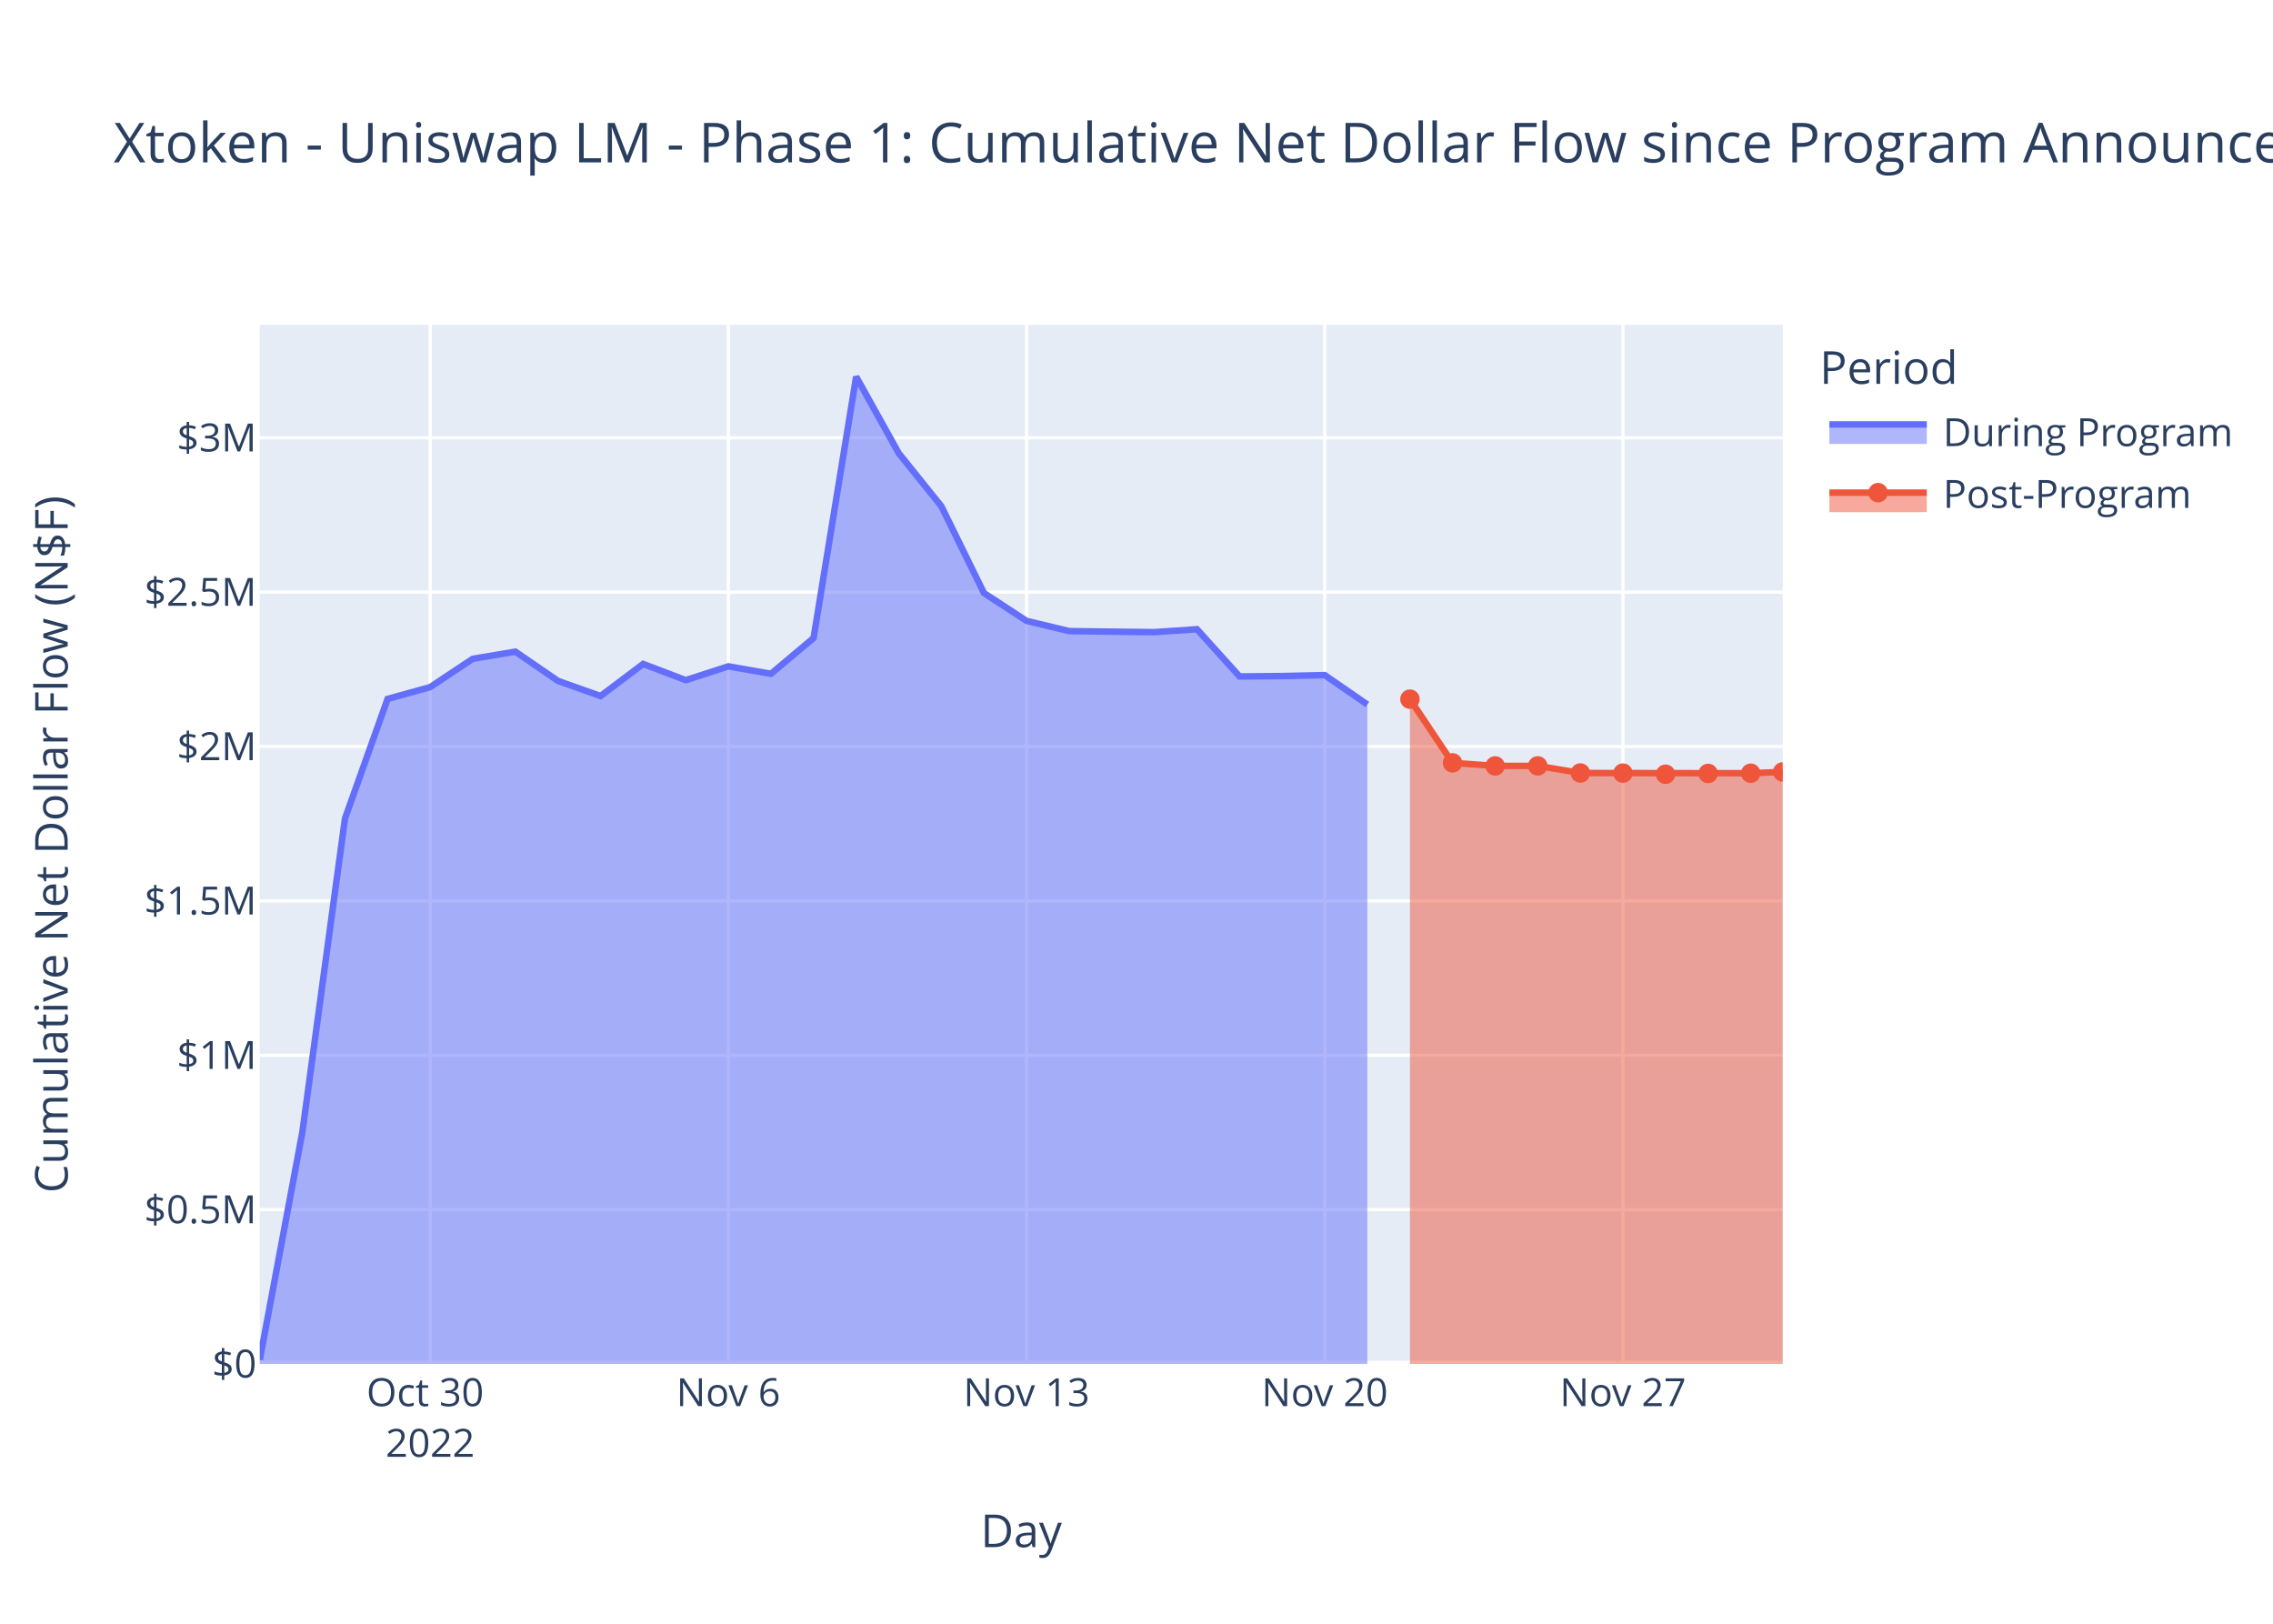
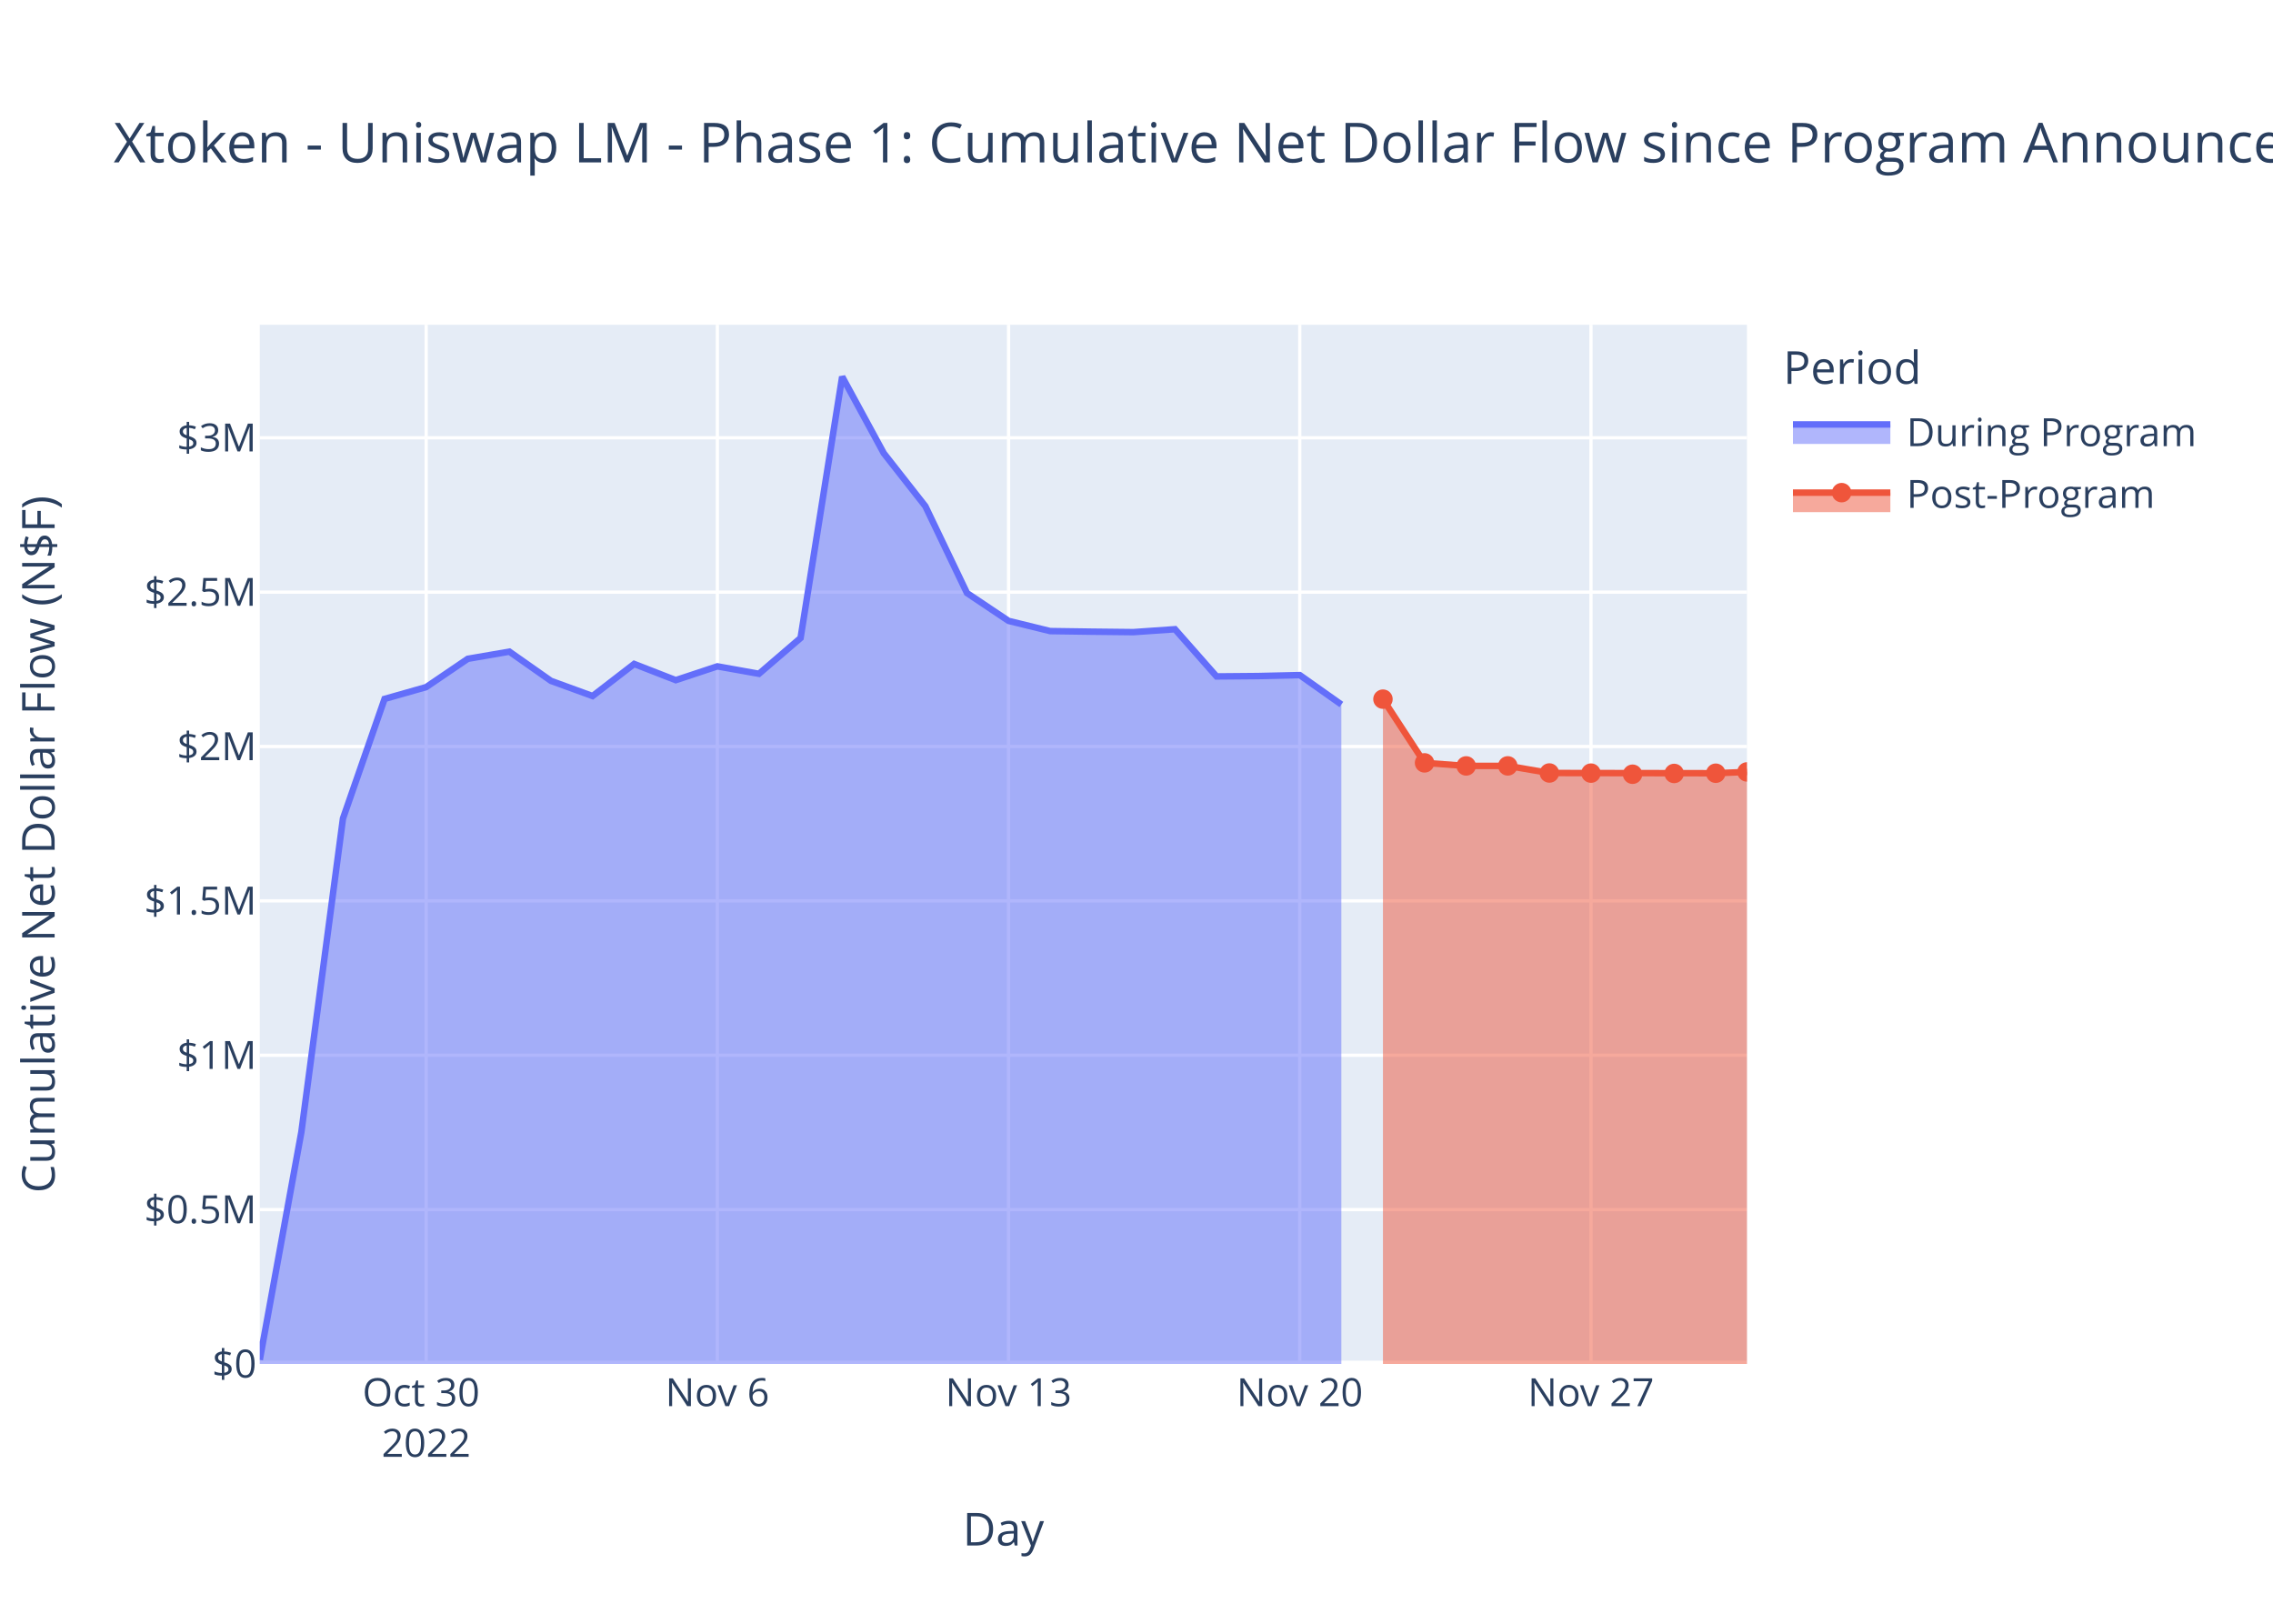
<svg xmlns="http://www.w3.org/2000/svg" class="main-svg" width="700" height="500" style="" viewBox="0 0 700 500">
  <rect x="0" y="0" width="700" height="500" style="fill: rgb(255, 255, 255); fill-opacity: 1;" />
-   <defs id="defs-ff8f9c">
+   <defs id="defs-e28ecd">
    <g class="clips">
-       <clipPath id="clipff8f9cxyplot" class="plotclip">
-         <rect width="469" height="320" />
-       </clipPath>
-       <clipPath class="axesclip" id="clipff8f9cx">
-         <rect x="80" y="0" width="469" height="500" />
-       </clipPath>
-       <clipPath class="axesclip" id="clipff8f9cy">
+       <clipPath id="clipe28ecdxyplot" class="plotclip">
+         <rect width="458" height="320" />
+       </clipPath>
+       <clipPath class="axesclip" id="clipe28ecdx">
+         <rect x="80" y="0" width="458" height="500" />
+       </clipPath>
+       <clipPath class="axesclip" id="clipe28ecdy">
        <rect x="0" y="100" width="700" height="320" />
      </clipPath>
-       <clipPath class="axesclip" id="clipff8f9cxy">
-         <rect x="80" y="100" width="469" height="320" />
+       <clipPath class="axesclip" id="clipe28ecdxy">
+         <rect x="80" y="100" width="458" height="320" />
      </clipPath>
    </g>
    <g class="gradients" />
    <g class="patterns" />
  </defs>
  <g class="bglayer">
-     <rect class="bg" x="80" y="100" width="469" height="320" style="fill: rgb(229, 236, 246); fill-opacity: 1; stroke-width: 0;" />
+     <rect class="bg" x="80" y="100" width="458" height="320" style="fill: rgb(229, 236, 246); fill-opacity: 1; stroke-width: 0;" />
  </g>
  <g class="layer-below">
    <g class="imagelayer" />
    <g class="shapelayer" />
  </g>
  <g class="cartesianlayer">
    <g class="subplot xy">
      <g class="layer-subplot">
        <g class="shapelayer" />
        <g class="imagelayer" />
      </g>
      <g class="minor-gridlayer">
        <g class="x" />
        <g class="y" />
      </g>
      <g class="gridlayer">
        <g class="x">
-           <path class="xgrid crisp" transform="translate(132.48,0)" d="M0,100v320" style="stroke: rgb(255, 255, 255); stroke-opacity: 1; stroke-width: 1px;" />
-           <path class="xgrid crisp" transform="translate(224.31,0)" d="M0,100v320" style="stroke: rgb(255, 255, 255); stroke-opacity: 1; stroke-width: 1px;" />
-           <path class="xgrid crisp" transform="translate(316.14,0)" d="M0,100v320" style="stroke: rgb(255, 255, 255); stroke-opacity: 1; stroke-width: 1px;" />
-           <path class="xgrid crisp" transform="translate(407.97,0)" d="M0,100v320" style="stroke: rgb(255, 255, 255); stroke-opacity: 1; stroke-width: 1px;" />
-           <path class="xgrid crisp" transform="translate(499.81,0)" d="M0,100v320" style="stroke: rgb(255, 255, 255); stroke-opacity: 1; stroke-width: 1px;" />
+           <path class="xgrid crisp" transform="translate(131.24,0)" d="M0,100v320" style="stroke: rgb(255, 255, 255); stroke-opacity: 1; stroke-width: 1px;" />
+           <path class="xgrid crisp" transform="translate(220.92,0)" d="M0,100v320" style="stroke: rgb(255, 255, 255); stroke-opacity: 1; stroke-width: 1px;" />
+           <path class="xgrid crisp" transform="translate(310.6,0)" d="M0,100v320" style="stroke: rgb(255, 255, 255); stroke-opacity: 1; stroke-width: 1px;" />
+           <path class="xgrid crisp" transform="translate(400.28,0)" d="M0,100v320" style="stroke: rgb(255, 255, 255); stroke-opacity: 1; stroke-width: 1px;" />
+           <path class="xgrid crisp" transform="translate(489.96,0)" d="M0,100v320" style="stroke: rgb(255, 255, 255); stroke-opacity: 1; stroke-width: 1px;" />
        </g>
        <g class="y">
-           <path class="ygrid crisp" transform="translate(0,372.47)" d="M80,0h469" style="stroke: rgb(255, 255, 255); stroke-opacity: 1; stroke-width: 1px;" />
-           <path class="ygrid crisp" transform="translate(0,324.94)" d="M80,0h469" style="stroke: rgb(255, 255, 255); stroke-opacity: 1; stroke-width: 1px;" />
-           <path class="ygrid crisp" transform="translate(0,277.4)" d="M80,0h469" style="stroke: rgb(255, 255, 255); stroke-opacity: 1; stroke-width: 1px;" />
-           <path class="ygrid crisp" transform="translate(0,229.87)" d="M80,0h469" style="stroke: rgb(255, 255, 255); stroke-opacity: 1; stroke-width: 1px;" />
-           <path class="ygrid crisp" transform="translate(0,182.34)" d="M80,0h469" style="stroke: rgb(255, 255, 255); stroke-opacity: 1; stroke-width: 1px;" />
-           <path class="ygrid crisp" transform="translate(0,134.81)" d="M80,0h469" style="stroke: rgb(255, 255, 255); stroke-opacity: 1; stroke-width: 1px;" />
+           <path class="ygrid crisp" transform="translate(0,372.47)" d="M80,0h458" style="stroke: rgb(255, 255, 255); stroke-opacity: 1; stroke-width: 1px;" />
+           <path class="ygrid crisp" transform="translate(0,324.94)" d="M80,0h458" style="stroke: rgb(255, 255, 255); stroke-opacity: 1; stroke-width: 1px;" />
+           <path class="ygrid crisp" transform="translate(0,277.4)" d="M80,0h458" style="stroke: rgb(255, 255, 255); stroke-opacity: 1; stroke-width: 1px;" />
+           <path class="ygrid crisp" transform="translate(0,229.87)" d="M80,0h458" style="stroke: rgb(255, 255, 255); stroke-opacity: 1; stroke-width: 1px;" />
+           <path class="ygrid crisp" transform="translate(0,182.34)" d="M80,0h458" style="stroke: rgb(255, 255, 255); stroke-opacity: 1; stroke-width: 1px;" />
+           <path class="ygrid crisp" transform="translate(0,134.81)" d="M80,0h458" style="stroke: rgb(255, 255, 255); stroke-opacity: 1; stroke-width: 1px;" />
        </g>
      </g>
      <g class="zerolinelayer">
-         <path class="yzl zl crisp" transform="translate(0,420)" d="M80,0h469" style="stroke: rgb(255, 255, 255); stroke-opacity: 1; stroke-width: 2px;" />
+         <path class="yzl zl crisp" transform="translate(0,420)" d="M80,0h458" style="stroke: rgb(255, 255, 255); stroke-opacity: 1; stroke-width: 2px;" />
      </g>
      <path class="xlines-below" />
      <path class="ylines-below" />
      <g class="overlines-below" />
      <g class="xaxislayer-below" />
      <g class="yaxislayer-below" />
      <g class="overaxes-below" />
-       <g class="plot" transform="translate(80,100)" clip-path="url(#clipff8f9cxyplot)">
+       <g class="plot" transform="translate(80,100)" clip-path="url(#clipe28ecdxyplot)">
        <g class="scatterlayer mlayer">
-           <g class="trace scatter tracef29c38" style="stroke-miterlimit: 2;">
+           <g class="trace scatter tracec6cd37" style="stroke-miterlimit: 2;">
            <g class="fills">
              <g>
-                 <path class="js-fill" d="M341.09,320L0,320L0,318.73L13.12,248.58L26.24,152.04L39.36,115.22L52.48,111.58L65.59,102.87L78.71,100.66L91.83,109.66L104.95,114.33L118.07,104.45L131.19,109.44L144.31,105.19L157.43,107.48L170.55,96.46L183.67,16L196.78,39.56L209.9,55.88L223.02,82.61L236.14,91.19L249.26,94.33L262.38,94.51L275.5,94.65L288.62,93.76L301.74,108.29L314.85,108.18L327.97,107.88L341.09,116.94" style="fill: rgb(99, 110, 250); fill-opacity: 0.5; stroke-width: 0;" />
+                 <path class="js-fill" d="M333.09,320L0,320L0,318.73L12.81,248.58L25.62,152.04L38.43,115.22L51.24,111.58L64.06,102.87L76.87,100.66L89.68,109.66L102.49,114.33L115.3,104.45L128.11,109.44L140.92,105.19L153.73,107.48L166.55,96.46L179.36,16L192.17,39.56L204.98,55.88L217.79,82.61L230.6,91.19L243.41,94.33L256.22,94.51L269.04,94.65L281.85,93.76L294.66,108.29L307.47,108.18L320.28,107.88L333.09,116.94" style="fill: rgb(99, 110, 250); fill-opacity: 0.5; stroke-width: 0;" />
              </g>
            </g>
            <g class="errorbars" />
            <g class="lines">
-               <path class="js-line" d="M0,318.73L13.12,248.58L26.24,152.04L39.36,115.22L52.48,111.58L65.59,102.87L78.71,100.66L91.83,109.66L104.95,114.33L118.07,104.45L131.19,109.44L144.31,105.19L157.43,107.48L170.55,96.46L183.67,16L196.78,39.56L209.9,55.88L223.02,82.61L236.14,91.19L249.26,94.33L262.38,94.51L275.5,94.65L288.62,93.76L301.74,108.29L314.85,108.18L327.97,107.88L341.09,116.94" style="vector-effect: non-scaling-stroke; fill: none; stroke: rgb(99, 110, 250); stroke-opacity: 1; stroke-width: 2px; opacity: 1;" />
+               <path class="js-line" d="M0,318.73L12.81,248.58L25.62,152.04L38.43,115.22L51.24,111.58L64.06,102.87L76.87,100.66L89.68,109.66L102.49,114.33L115.3,104.45L128.11,109.44L140.92,105.19L153.73,107.48L166.55,96.46L179.36,16L192.17,39.56L204.98,55.88L217.79,82.61L230.6,91.19L243.41,94.33L256.22,94.51L269.04,94.65L281.85,93.76L294.66,108.29L307.47,108.18L320.28,107.88L333.09,116.94" style="vector-effect: non-scaling-stroke; fill: none; stroke: rgb(99, 110, 250); stroke-opacity: 1; stroke-width: 2px; opacity: 1;" />
            </g>
            <g class="points" />
            <g class="text" />
          </g>
-           <g class="trace scatter trace30b0d0" style="stroke-miterlimit: 2;">
+           <g class="trace scatter trace5522ff" style="stroke-miterlimit: 2;">
            <g class="fills">
              <g>
-                 <path class="js-fill" d="M469,320L354.21,320L354.21,115.29L367.33,134.91L380.45,135.85L393.57,135.84L406.69,138.03L459.16,138.1L469,137.7" style="fill: rgb(239, 85, 59); fill-opacity: 0.5; stroke-width: 0;" />
+                 <path class="js-fill" d="M458,320L345.9,320L345.9,115.29L358.71,134.91L371.53,135.85L384.34,135.84L397.15,138.03L448.39,138.1L458,137.7" style="fill: rgb(239, 85, 59); fill-opacity: 0.5; stroke-width: 0;" />
              </g>
            </g>
            <g class="errorbars" />
            <g class="lines">
-               <path class="js-line" d="M354.21,115.29L367.33,134.91L380.45,135.85L393.57,135.84L406.69,138.03L459.16,138.1L469,137.7" style="vector-effect: non-scaling-stroke; fill: none; stroke: rgb(239, 85, 59); stroke-opacity: 1; stroke-width: 2px; opacity: 1;" />
+               <path class="js-line" d="M345.9,115.29L358.71,134.91L371.53,135.85L384.34,135.84L397.15,138.03L448.39,138.1L458,137.7" style="vector-effect: non-scaling-stroke; fill: none; stroke: rgb(239, 85, 59); stroke-opacity: 1; stroke-width: 2px; opacity: 1;" />
            </g>
            <g class="points">
-               <path class="point" transform="translate(354.21,115.29)" d="M3,0A3,3 0 1,1 0,-3A3,3 0 0,1 3,0Z" style="opacity: 1; stroke-width: 0px; fill: rgb(239, 85, 59); fill-opacity: 1;" />
-               <path class="point" transform="translate(367.33,134.91)" d="M3,0A3,3 0 1,1 0,-3A3,3 0 0,1 3,0Z" style="opacity: 1; stroke-width: 0px; fill: rgb(239, 85, 59); fill-opacity: 1;" />
-               <path class="point" transform="translate(380.45,135.85)" d="M3,0A3,3 0 1,1 0,-3A3,3 0 0,1 3,0Z" style="opacity: 1; stroke-width: 0px; fill: rgb(239, 85, 59); fill-opacity: 1;" />
-               <path class="point" transform="translate(393.57,135.84)" d="M3,0A3,3 0 1,1 0,-3A3,3 0 0,1 3,0Z" style="opacity: 1; stroke-width: 0px; fill: rgb(239, 85, 59); fill-opacity: 1;" />
-               <path class="point" transform="translate(406.69,138.03)" d="M3,0A3,3 0 1,1 0,-3A3,3 0 0,1 3,0Z" style="opacity: 1; stroke-width: 0px; fill: rgb(239, 85, 59); fill-opacity: 1;" />
-               <path class="point" transform="translate(419.81,138.07)" d="M3,0A3,3 0 1,1 0,-3A3,3 0 0,1 3,0Z" style="opacity: 1; stroke-width: 0px; fill: rgb(239, 85, 59); fill-opacity: 1;" />
-               <path class="point" transform="translate(432.92,138.41)" d="M3,0A3,3 0 1,1 0,-3A3,3 0 0,1 3,0Z" style="opacity: 1; stroke-width: 0px; fill: rgb(239, 85, 59); fill-opacity: 1;" />
-               <path class="point" transform="translate(446.04,138.17)" d="M3,0A3,3 0 1,1 0,-3A3,3 0 0,1 3,0Z" style="opacity: 1; stroke-width: 0px; fill: rgb(239, 85, 59); fill-opacity: 1;" />
-               <path class="point" transform="translate(459.16,138.1)" d="M3,0A3,3 0 1,1 0,-3A3,3 0 0,1 3,0Z" style="opacity: 1; stroke-width: 0px; fill: rgb(239, 85, 59); fill-opacity: 1;" />
-               <path class="point" transform="translate(469,137.7)" d="M3,0A3,3 0 1,1 0,-3A3,3 0 0,1 3,0Z" style="opacity: 1; stroke-width: 0px; fill: rgb(239, 85, 59); fill-opacity: 1;" />
+               <path class="point" transform="translate(345.9,115.29)" d="M3,0A3,3 0 1,1 0,-3A3,3 0 0,1 3,0Z" style="opacity: 1; stroke-width: 0px; fill: rgb(239, 85, 59); fill-opacity: 1;" />
+               <path class="point" transform="translate(358.71,134.91)" d="M3,0A3,3 0 1,1 0,-3A3,3 0 0,1 3,0Z" style="opacity: 1; stroke-width: 0px; fill: rgb(239, 85, 59); fill-opacity: 1;" />
+               <path class="point" transform="translate(371.53,135.85)" d="M3,0A3,3 0 1,1 0,-3A3,3 0 0,1 3,0Z" style="opacity: 1; stroke-width: 0px; fill: rgb(239, 85, 59); fill-opacity: 1;" />
+               <path class="point" transform="translate(384.34,135.84)" d="M3,0A3,3 0 1,1 0,-3A3,3 0 0,1 3,0Z" style="opacity: 1; stroke-width: 0px; fill: rgb(239, 85, 59); fill-opacity: 1;" />
+               <path class="point" transform="translate(397.15,138.03)" d="M3,0A3,3 0 1,1 0,-3A3,3 0 0,1 3,0Z" style="opacity: 1; stroke-width: 0px; fill: rgb(239, 85, 59); fill-opacity: 1;" />
+               <path class="point" transform="translate(409.96,138.07)" d="M3,0A3,3 0 1,1 0,-3A3,3 0 0,1 3,0Z" style="opacity: 1; stroke-width: 0px; fill: rgb(239, 85, 59); fill-opacity: 1;" />
+               <path class="point" transform="translate(422.77,138.41)" d="M3,0A3,3 0 1,1 0,-3A3,3 0 0,1 3,0Z" style="opacity: 1; stroke-width: 0px; fill: rgb(239, 85, 59); fill-opacity: 1;" />
+               <path class="point" transform="translate(435.58,138.17)" d="M3,0A3,3 0 1,1 0,-3A3,3 0 0,1 3,0Z" style="opacity: 1; stroke-width: 0px; fill: rgb(239, 85, 59); fill-opacity: 1;" />
+               <path class="point" transform="translate(448.39,138.1)" d="M3,0A3,3 0 1,1 0,-3A3,3 0 0,1 3,0Z" style="opacity: 1; stroke-width: 0px; fill: rgb(239, 85, 59); fill-opacity: 1;" />
+               <path class="point" transform="translate(458,137.7)" d="M3,0A3,3 0 1,1 0,-3A3,3 0 0,1 3,0Z" style="opacity: 1; stroke-width: 0px; fill: rgb(239, 85, 59); fill-opacity: 1;" />
            </g>
            <g class="text" />
          </g>
        </g>
      </g>
      <g class="overplot" />
      <path class="xlines-above crisp" d="M0,0" style="fill: none;" />
      <path class="ylines-above crisp" d="M0,0" style="fill: none;" />
      <g class="overlines-above" />
      <g class="xaxislayer-above">
        <g class="xtick">
-           <text text-anchor="middle" x="0" y="433" transform="translate(132.48,0)" style="font-family: 'Open Sans', verdana, arial, sans-serif; font-size: 12px; fill: rgb(42, 63, 95); fill-opacity: 1; white-space: pre; opacity: 1;">
+           <text text-anchor="middle" x="0" y="433" transform="translate(131.24,0)" style="font-family: 'Open Sans', verdana, arial, sans-serif; font-size: 12px; fill: rgb(42, 63, 95); fill-opacity: 1; white-space: pre; opacity: 1;">
            <tspan class="line" dy="0em" x="0" y="433">Oct 30</tspan>
            <tspan class="line" dy="1.3em" x="0" y="433">2022</tspan>
          </text>
        </g>
        <g class="xtick">
-           <text text-anchor="middle" x="0" y="433" style="font-family: 'Open Sans', verdana, arial, sans-serif; font-size: 12px; fill: rgb(42, 63, 95); fill-opacity: 1; white-space: pre; opacity: 1;" transform="translate(224.31,0)">Nov 6</text>
-         </g>
-         <g class="xtick">
-           <text text-anchor="middle" x="0" y="433" style="font-family: 'Open Sans', verdana, arial, sans-serif; font-size: 12px; fill: rgb(42, 63, 95); fill-opacity: 1; white-space: pre; opacity: 1;" transform="translate(316.14,0)">Nov 13</text>
-         </g>
-         <g class="xtick">
-           <text text-anchor="middle" x="0" y="433" style="font-family: 'Open Sans', verdana, arial, sans-serif; font-size: 12px; fill: rgb(42, 63, 95); fill-opacity: 1; white-space: pre; opacity: 1;" transform="translate(407.97,0)">Nov 20</text>
-         </g>
-         <g class="xtick">
-           <text text-anchor="middle" x="0" y="433" style="font-family: 'Open Sans', verdana, arial, sans-serif; font-size: 12px; fill: rgb(42, 63, 95); fill-opacity: 1; white-space: pre; opacity: 1;" transform="translate(499.81,0)">Nov 27</text>
+           <text text-anchor="middle" x="0" y="433" style="font-family: 'Open Sans', verdana, arial, sans-serif; font-size: 12px; fill: rgb(42, 63, 95); fill-opacity: 1; white-space: pre; opacity: 1;" transform="translate(220.92,0)">Nov 6</text>
+         </g>
+         <g class="xtick">
+           <text text-anchor="middle" x="0" y="433" style="font-family: 'Open Sans', verdana, arial, sans-serif; font-size: 12px; fill: rgb(42, 63, 95); fill-opacity: 1; white-space: pre; opacity: 1;" transform="translate(310.6,0)">Nov 13</text>
+         </g>
+         <g class="xtick">
+           <text text-anchor="middle" x="0" y="433" style="font-family: 'Open Sans', verdana, arial, sans-serif; font-size: 12px; fill: rgb(42, 63, 95); fill-opacity: 1; white-space: pre; opacity: 1;" transform="translate(400.28,0)">Nov 20</text>
+         </g>
+         <g class="xtick">
+           <text text-anchor="middle" x="0" y="433" style="font-family: 'Open Sans', verdana, arial, sans-serif; font-size: 12px; fill: rgb(42, 63, 95); fill-opacity: 1; white-space: pre; opacity: 1;" transform="translate(489.96,0)">Nov 27</text>
        </g>
      </g>
      <g class="yaxislayer-above">
        <g class="ytick">
          <text text-anchor="end" x="79" y="4.2" transform="translate(0,420)" style="font-family: 'Open Sans', verdana, arial, sans-serif; font-size: 12px; fill: rgb(42, 63, 95); fill-opacity: 1; white-space: pre; opacity: 1;">$0</text>
        </g>
        <g class="ytick">
          <text text-anchor="end" x="79" y="4.2" style="font-family: 'Open Sans', verdana, arial, sans-serif; font-size: 12px; fill: rgb(42, 63, 95); fill-opacity: 1; white-space: pre; opacity: 1;" transform="translate(0,372.47)">$0.5M</text>
        </g>
        <g class="ytick">
          <text text-anchor="end" x="79" y="4.2" style="font-family: 'Open Sans', verdana, arial, sans-serif; font-size: 12px; fill: rgb(42, 63, 95); fill-opacity: 1; white-space: pre; opacity: 1;" transform="translate(0,324.94)">$1M</text>
        </g>
        <g class="ytick">
          <text text-anchor="end" x="79" y="4.2" style="font-family: 'Open Sans', verdana, arial, sans-serif; font-size: 12px; fill: rgb(42, 63, 95); fill-opacity: 1; white-space: pre; opacity: 1;" transform="translate(0,277.4)">$1.5M</text>
        </g>
        <g class="ytick">
          <text text-anchor="end" x="79" y="4.2" style="font-family: 'Open Sans', verdana, arial, sans-serif; font-size: 12px; fill: rgb(42, 63, 95); fill-opacity: 1; white-space: pre; opacity: 1;" transform="translate(0,229.87)">$2M</text>
        </g>
        <g class="ytick">
          <text text-anchor="end" x="79" y="4.2" style="font-family: 'Open Sans', verdana, arial, sans-serif; font-size: 12px; fill: rgb(42, 63, 95); fill-opacity: 1; white-space: pre; opacity: 1;" transform="translate(0,182.34)">$2.5M</text>
        </g>
        <g class="ytick">
          <text text-anchor="end" x="79" y="4.2" style="font-family: 'Open Sans', verdana, arial, sans-serif; font-size: 12px; fill: rgb(42, 63, 95); fill-opacity: 1; white-space: pre; opacity: 1;" transform="translate(0,134.81)">$3M</text>
        </g>
      </g>
      <g class="overaxes-above" />
    </g>
  </g>
  <g class="polarlayer" />
  <g class="smithlayer" />
  <g class="ternarylayer" />
  <g class="geolayer" />
  <g class="funnelarealayer" />
  <g class="pielayer" />
  <g class="iciclelayer" />
  <g class="treemaplayer" />
  <g class="sunburstlayer" />
  <g class="glimages" />
-   <defs id="topdefs-ff8f9c">
+   <defs id="topdefs-e28ecd">
    <g class="clips" />
-     <clipPath id="legendff8f9c">
-       <rect width="130" height="67" x="0" y="0" />
+     <clipPath id="legende28ecd">
+       <rect width="141" height="67" x="0" y="0" />
    </clipPath>
  </defs>
  <g class="layer-above">
    <g class="imagelayer" />
    <g class="shapelayer" />
  </g>
  <g class="infolayer">
-     <g class="legend" pointer-events="all" transform="translate(558.38,100)">
-       <rect class="bg" shape-rendering="crispEdges" width="130" height="67" x="0" y="0" style="stroke: rgb(68, 68, 68); stroke-opacity: 1; fill: rgb(255, 255, 255); fill-opacity: 1; stroke-width: 0px;" />
-       <g class="scrollbox" transform="" clip-path="url(#legendff8f9c)">
+     <g class="legend" pointer-events="all" transform="translate(547.16,100)">
+       <rect class="bg" shape-rendering="crispEdges" width="141" height="67" x="0" y="0" style="stroke: rgb(68, 68, 68); stroke-opacity: 1; fill: rgb(255, 255, 255); fill-opacity: 1; stroke-width: 0px;" />
+       <g class="scrollbox" transform="" clip-path="url(#legende28ecd)">
        <text class="legendtitletext" text-anchor="start" x="2" y="18.2" style="font-family: 'Open Sans', verdana, arial, sans-serif; font-size: 14px; fill: rgb(42, 63, 95); fill-opacity: 1; white-space: pre;">Period</text>
        <g class="groups">
          <g class="traces" transform="translate(0,32.7)" style="opacity: 1;">
            <text class="legendtext" text-anchor="start" x="40" y="4.68" style="font-family: 'Open Sans', verdana, arial, sans-serif; font-size: 12px; fill: rgb(42, 63, 95); fill-opacity: 1; white-space: pre;">During Program</text>
            <g class="layers">
              <g class="legendfill">
                <path class="js-fill" d="M5,-2h30v6h-30z" style="stroke-width: 0; fill: rgb(99, 110, 250); fill-opacity: 0.5;" />
              </g>
              <g class="legendlines">
                <path class="js-line" d="M5,-2h30" style="fill: none; stroke: rgb(99, 110, 250); stroke-opacity: 1; stroke-width: 2px;" />
              </g>
              <g class="legendsymbols">
                <g class="legendpoints" />
              </g>
            </g>
-             <rect class="legendtoggle" x="0" y="-9.5" width="124.703" height="19" style="fill: rgb(0, 0, 0); fill-opacity: 0;" />
+             <rect class="legendtoggle" x="0" y="-9.5" width="135.672" height="19" style="fill: rgb(0, 0, 0); fill-opacity: 0;" />
          </g>
          <g class="traces" transform="translate(0,51.7)" style="opacity: 1;">
            <text class="legendtext" text-anchor="start" x="40" y="4.68" style="font-family: 'Open Sans', verdana, arial, sans-serif; font-size: 12px; fill: rgb(42, 63, 95); fill-opacity: 1; white-space: pre;">Post-Program</text>
            <g class="layers">
              <g class="legendfill">
                <path class="js-fill" d="M5,0h30v6h-30z" style="stroke-width: 0; fill: rgb(239, 85, 59); fill-opacity: 0.5;" />
              </g>
              <g class="legendlines">
                <path class="js-line" d="M5,0h30" style="fill: none; stroke: rgb(239, 85, 59); stroke-opacity: 1; stroke-width: 2px;" />
              </g>
              <g class="legendsymbols">
                <g class="legendpoints">
                  <path class="scatterpts" transform="translate(20,0)" d="M3,0A3,3 0 1,1 0,-3A3,3 0 0,1 3,0Z" style="opacity: 1; stroke-width: 0px; fill: rgb(239, 85, 59); fill-opacity: 1;" />
                </g>
              </g>
            </g>
-             <rect class="legendtoggle" x="0" y="-9.5" width="124.703" height="19" style="fill: rgb(0, 0, 0); fill-opacity: 0;" />
+             <rect class="legendtoggle" x="0" y="-9.5" width="135.672" height="19" style="fill: rgb(0, 0, 0); fill-opacity: 0;" />
          </g>
        </g>
      </g>
      <rect class="scrollbar" rx="20" ry="3" width="0" height="0" x="0" y="0" style="fill: rgb(128, 139, 164); fill-opacity: 1;" />
    </g>
    <g class="g-gtitle">
      <text class="gtitle" x="35" y="50" text-anchor="start" dy="0em" style="font-family: 'Open Sans', verdana, arial, sans-serif; font-size: 17px; fill: rgb(42, 63, 95); opacity: 1; font-weight: normal; white-space: pre;">Xtoken - Uniswap LM - Phase 1: Cumulative Net Dollar Flow since Program Announcement</text>
    </g>
    <g class="g-xtitle">
-       <text class="xtitle" x="314.5" y="476.409" text-anchor="middle" style="font-family: 'Open Sans', verdana, arial, sans-serif; font-size: 14px; fill: rgb(42, 63, 95); opacity: 1; font-weight: normal; white-space: pre;">Day</text>
+       <text class="xtitle" x="309" y="475.909" text-anchor="middle" style="font-family: 'Open Sans', verdana, arial, sans-serif; font-size: 14px; fill: rgb(42, 63, 95); opacity: 1; font-weight: normal; white-space: pre;">Day</text>
    </g>
    <g class="g-ytitle">
-       <text class="ytitle" transform="rotate(-90,20.84063,260)" x="20.841" y="260" text-anchor="middle" style="font-family: 'Open Sans', verdana, arial, sans-serif; font-size: 14px; fill: rgb(42, 63, 95); opacity: 1; font-weight: normal; white-space: pre;">Cumulative Net Dollar Flow (N$F)</text>
+       <text class="ytitle" transform="rotate(-90,16.825,260)" x="16.825" y="260" text-anchor="middle" style="font-family: 'Open Sans', verdana, arial, sans-serif; font-size: 14px; fill: rgb(42, 63, 95); opacity: 1; font-weight: normal; white-space: pre;">Cumulative Net Dollar Flow (N$F)</text>
    </g>
  </g>
</svg>
